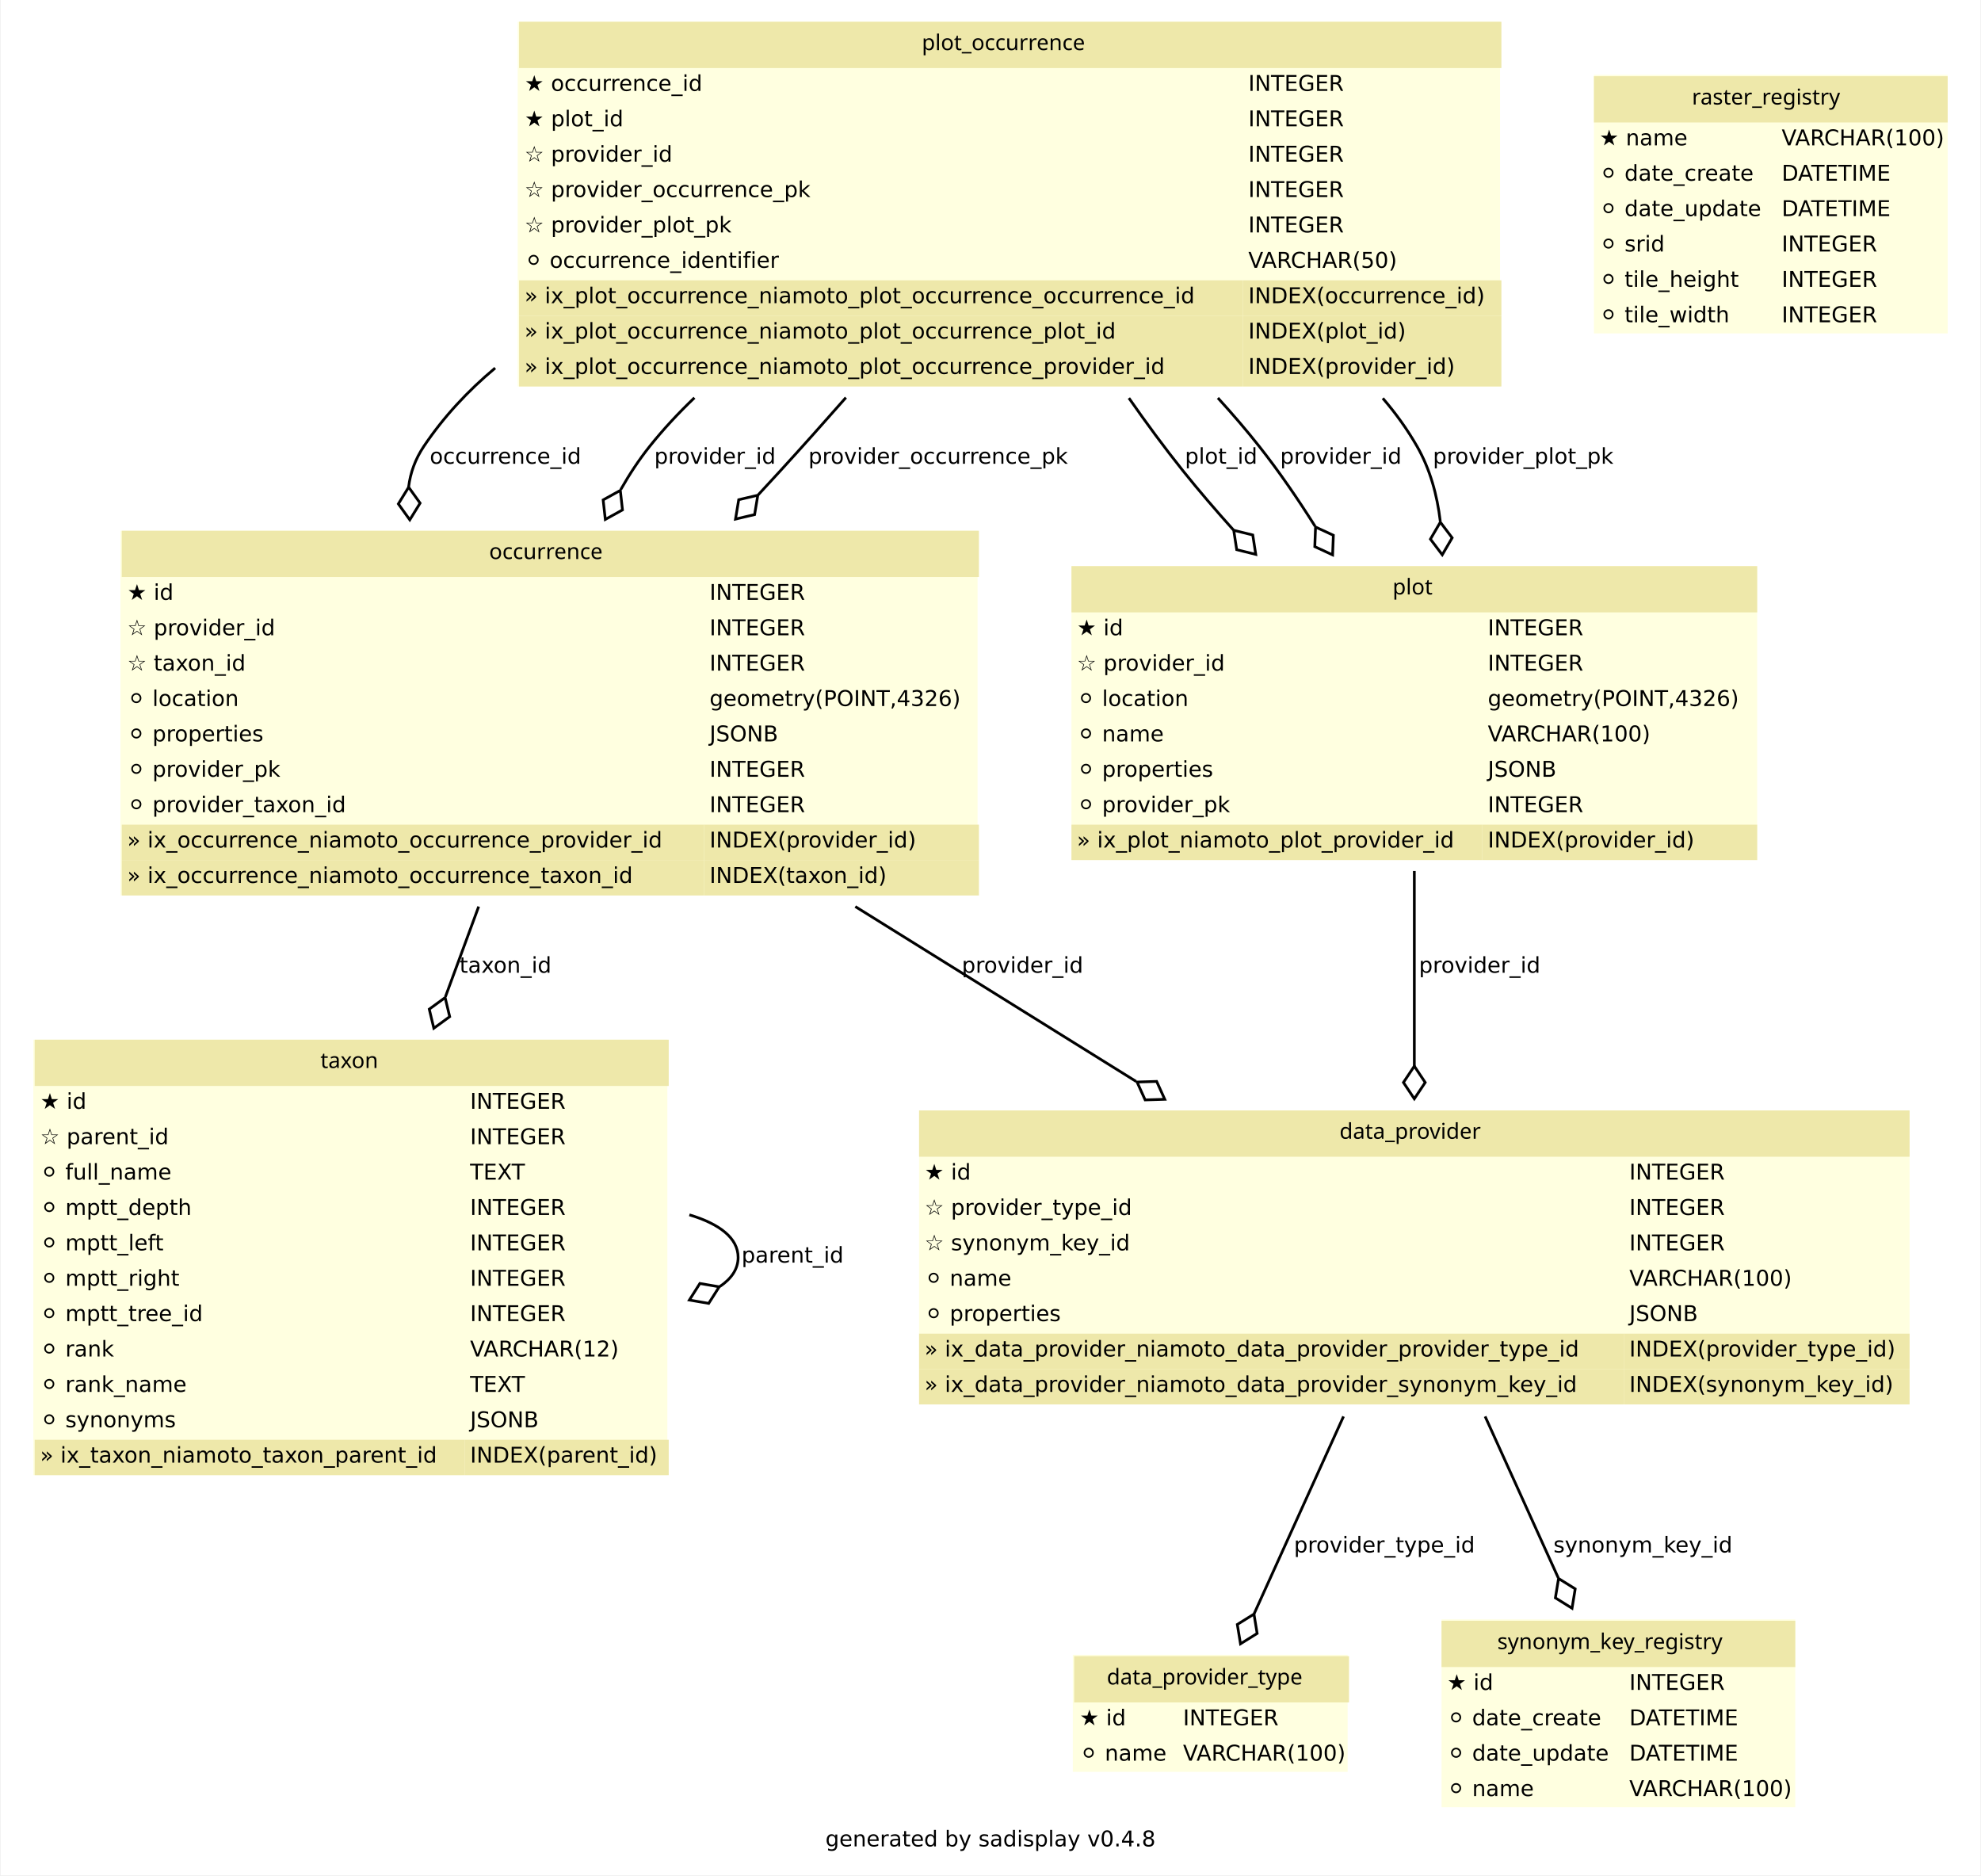
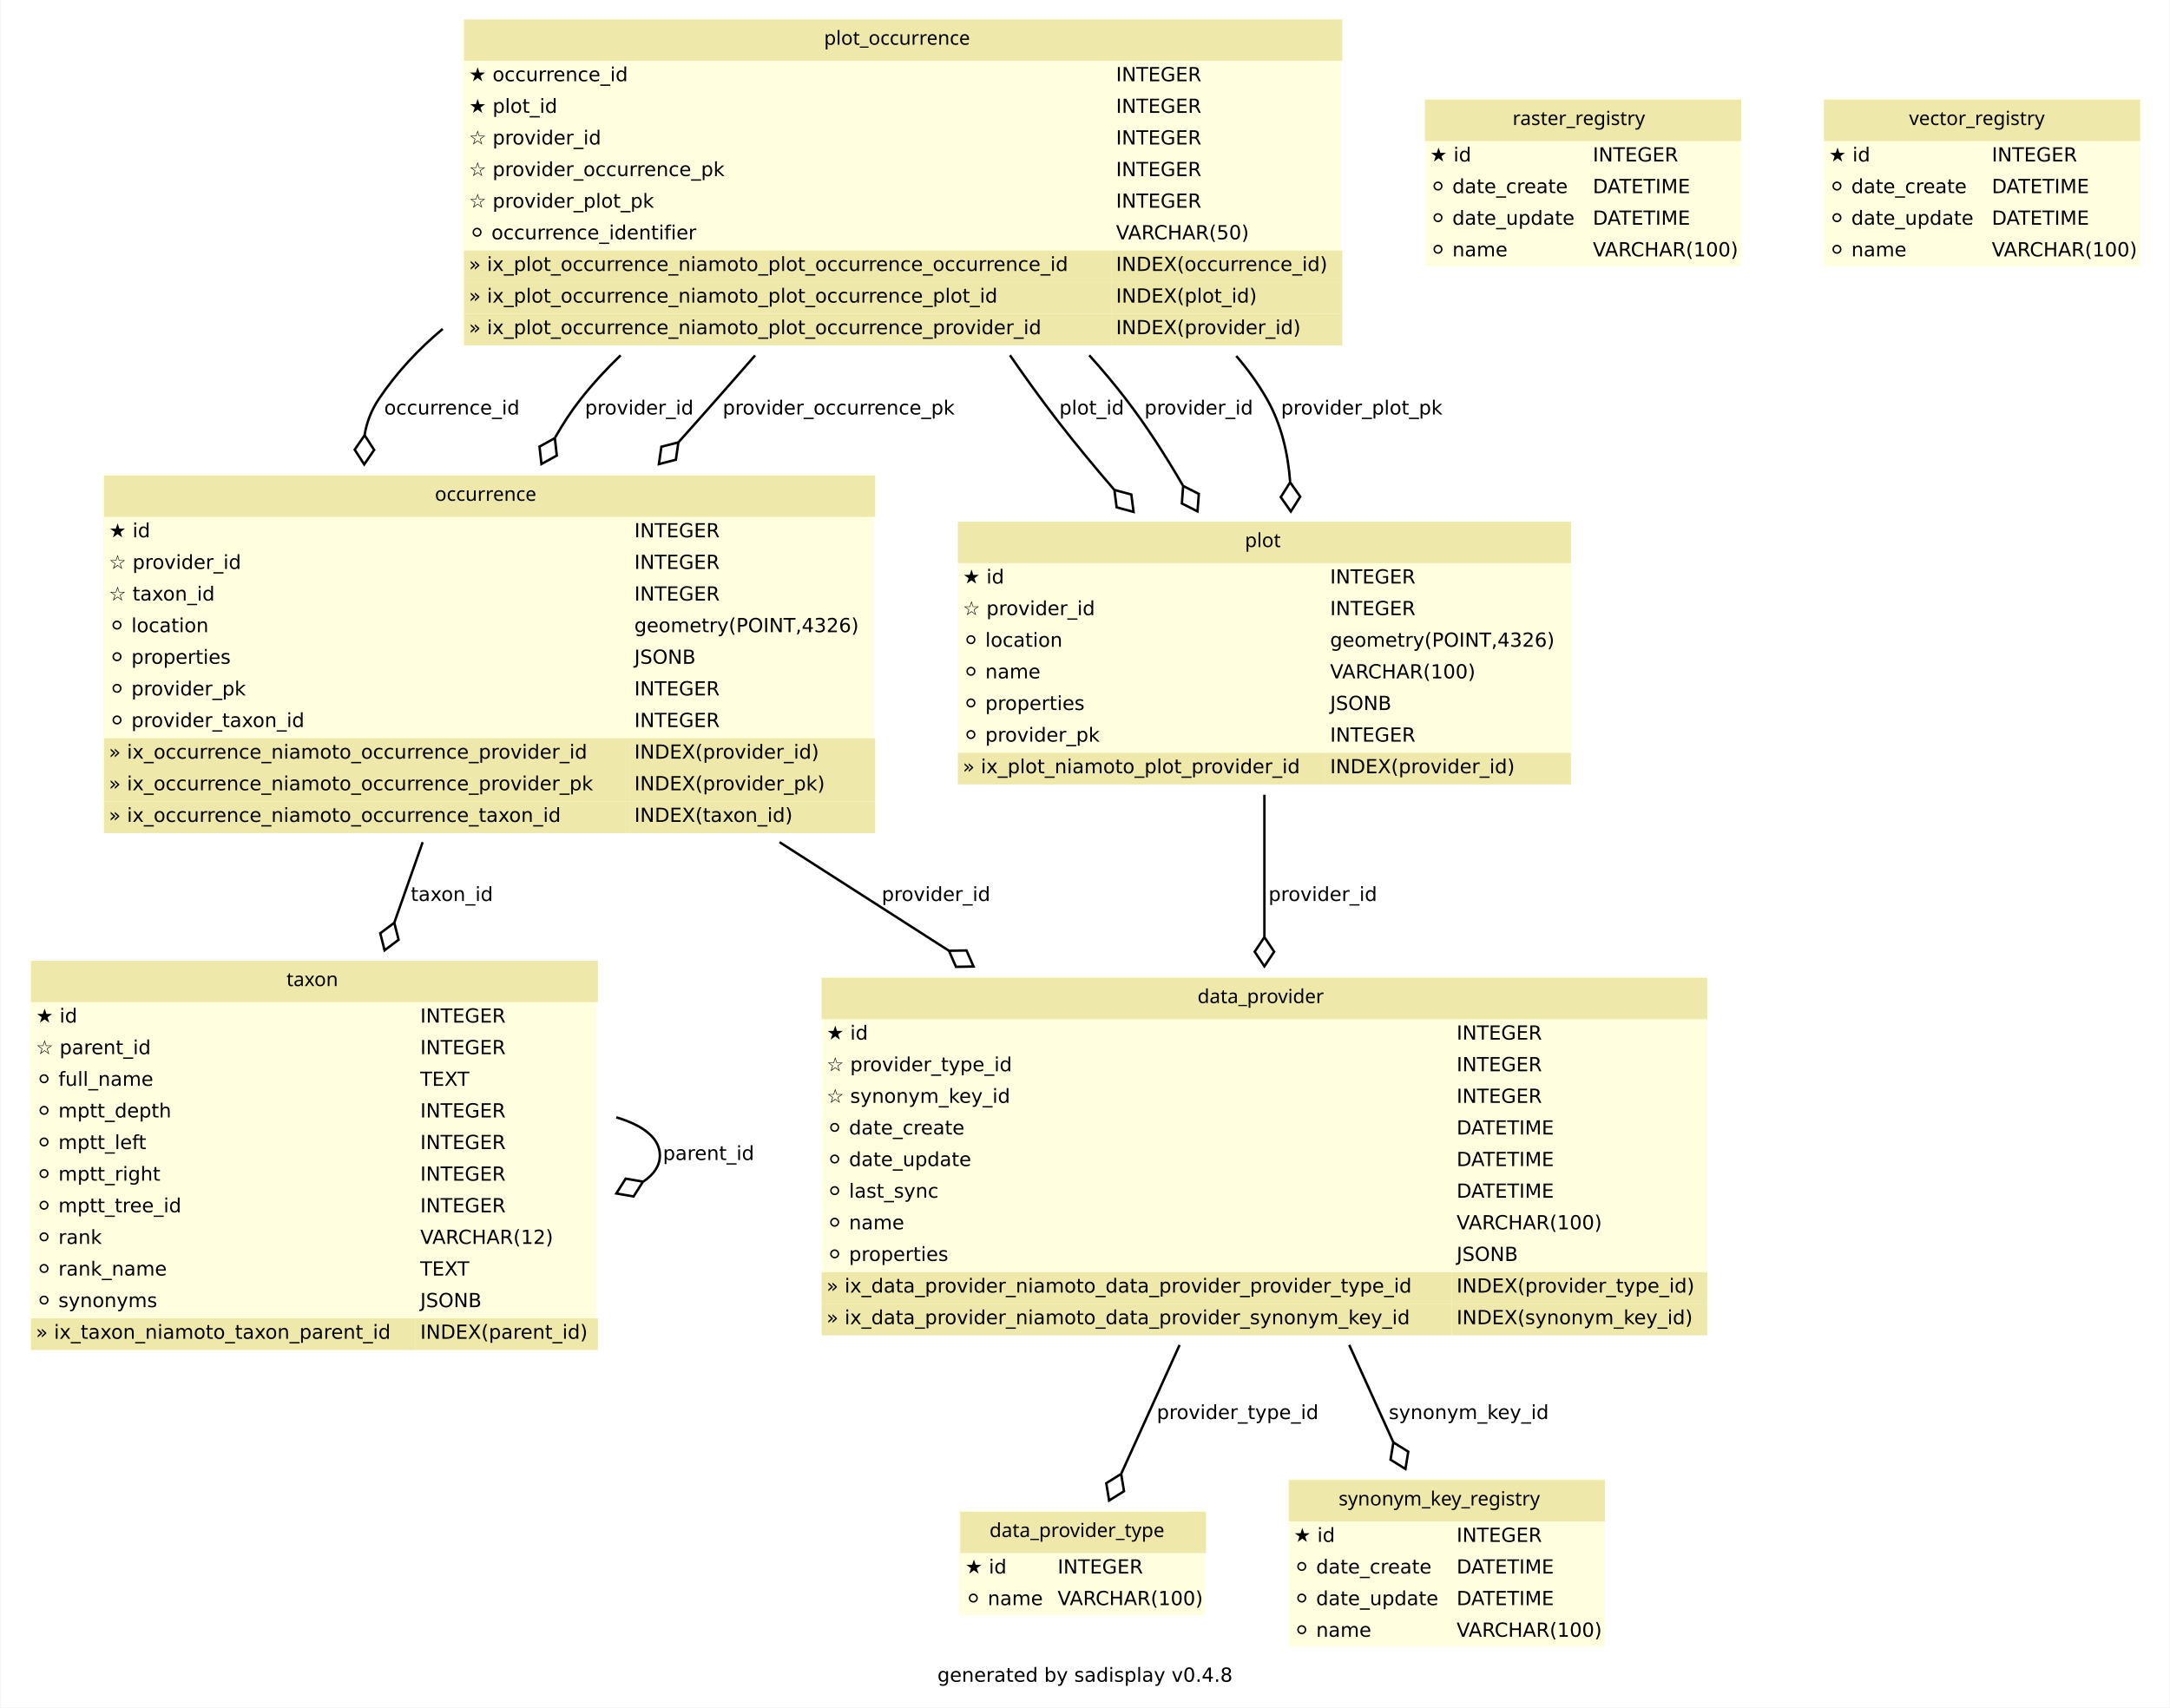
- <svg xmlns="http://www.w3.org/2000/svg" width="728pt" height="689pt" viewBox="0.00 0.00 727.50 689.00">
-   <g id="graph0" class="graph" transform="scale(1 1) rotate(0) translate(4 685)">
-     <polygon fill="white" stroke="none" points="-4,4 -4,-685 723.5,-685 723.5,4 -4,4" />
-     <text text-anchor="middle" x="359.75" y="-6.6" font-family="Bitstream Vera Sans" font-size="8.00">generated by sadisplay v0.4.8</text>
+ <svg xmlns="http://www.w3.org/2000/svg" width="892pt" height="702pt" viewBox="0.00 0.00 891.50 702.00">
+   <g id="graph0" class="graph" transform="scale(1 1) rotate(0) translate(4 698)">
+     <polygon fill="white" stroke="none" points="-4,4 -4,-698 887.5,-698 887.5,4 -4,4" />
+     <text text-anchor="middle" x="441.75" y="-6.6" font-family="Bitstream Vera Sans" font-size="8.00">generated by sadisplay v0.4.8</text>
    <g id="node1" class="node">
-       <polygon fill="lightyellow" stroke="none" points="333.5,-169 333.5,-277 697.5,-277 697.5,-169 333.5,-169" />
-       <polygon fill="palegoldenrod" stroke="none" points="333.5,-260 333.5,-277 697.5,-277 697.5,-260 333.5,-260" />
-       <text text-anchor="start" x="488" y="-266.6" font-family="Helvetica Bold" font-size="8.00">data_provider</text>
-       <text text-anchor="start" x="335.5" y="-251.6" font-family="Bitstream Vera Sans" font-size="8.00">★ id</text>
-       <text text-anchor="start" x="594.5" y="-251.6" font-family="Bitstream Vera Sans" font-size="8.00">INTEGER</text>
-       <text text-anchor="start" x="335.5" y="-238.6" font-family="Bitstream Vera Sans" font-size="8.00">☆ provider_type_id</text>
-       <text text-anchor="start" x="594.5" y="-238.6" font-family="Bitstream Vera Sans" font-size="8.00">INTEGER</text>
-       <text text-anchor="start" x="335.5" y="-225.6" font-family="Bitstream Vera Sans" font-size="8.00">☆ synonym_key_id</text>
-       <text text-anchor="start" x="594.5" y="-225.6" font-family="Bitstream Vera Sans" font-size="8.00">INTEGER</text>
-       <text text-anchor="start" x="335.5" y="-212.6" font-family="Bitstream Vera Sans" font-size="8.00">⚪ name</text>
-       <text text-anchor="start" x="594.5" y="-212.6" font-family="Bitstream Vera Sans" font-size="8.00">VARCHAR(100)</text>
-       <text text-anchor="start" x="335.5" y="-199.6" font-family="Bitstream Vera Sans" font-size="8.00">⚪ properties</text>
-       <text text-anchor="start" x="594.5" y="-199.6" font-family="Bitstream Vera Sans" font-size="8.00">JSONB</text>
-       <polygon fill="palegoldenrod" stroke="none" points="333.5,-182 333.5,-195 592.5,-195 592.5,-182 333.5,-182" />
-       <text text-anchor="start" x="335.5" y="-186.6" font-family="Bitstream Vera Sans" font-size="8.00">» ix_data_provider_niamoto_data_provider_provider_type_id</text>
-       <polygon fill="palegoldenrod" stroke="none" points="592.5,-182 592.5,-195 697.5,-195 697.5,-182 592.5,-182" />
-       <text text-anchor="start" x="594.5" y="-186.6" font-family="Bitstream Vera Sans" font-size="8.00">INDEX(provider_type_id)</text>
-       <polygon fill="palegoldenrod" stroke="none" points="333.5,-169 333.5,-182 592.5,-182 592.5,-169 333.5,-169" />
-       <text text-anchor="start" x="335.5" y="-173.6" font-family="Bitstream Vera Sans" font-size="8.00">» ix_data_provider_niamoto_data_provider_synonym_key_id</text>
-       <polygon fill="palegoldenrod" stroke="none" points="592.5,-169 592.5,-182 697.5,-182 697.5,-169 592.5,-169" />
-       <text text-anchor="start" x="594.5" y="-173.6" font-family="Bitstream Vera Sans" font-size="8.00">INDEX(synonym_key_id)</text>
+       <polygon fill="lightyellow" stroke="none" points="333.5,-149.5 333.5,-296.5 697.5,-296.5 697.5,-149.5 333.5,-149.5" />
+       <polygon fill="palegoldenrod" stroke="none" points="333.5,-279 333.5,-296 697.5,-296 697.5,-279 333.5,-279" />
+       <text text-anchor="start" x="488" y="-285.6" font-family="Helvetica Bold" font-size="8.00">data_provider</text>
+       <text text-anchor="start" x="335.5" y="-270.6" font-family="Bitstream Vera Sans" font-size="8.00">★ id</text>
+       <text text-anchor="start" x="594.5" y="-270.6" font-family="Bitstream Vera Sans" font-size="8.00">INTEGER</text>
+       <text text-anchor="start" x="335.5" y="-257.6" font-family="Bitstream Vera Sans" font-size="8.00">☆ provider_type_id</text>
+       <text text-anchor="start" x="594.5" y="-257.6" font-family="Bitstream Vera Sans" font-size="8.00">INTEGER</text>
+       <text text-anchor="start" x="335.5" y="-244.6" font-family="Bitstream Vera Sans" font-size="8.00">☆ synonym_key_id</text>
+       <text text-anchor="start" x="594.5" y="-244.6" font-family="Bitstream Vera Sans" font-size="8.00">INTEGER</text>
+       <text text-anchor="start" x="335.5" y="-231.6" font-family="Bitstream Vera Sans" font-size="8.00">⚪ date_create</text>
+       <text text-anchor="start" x="594.5" y="-231.6" font-family="Bitstream Vera Sans" font-size="8.00">DATETIME</text>
+       <text text-anchor="start" x="335.5" y="-218.6" font-family="Bitstream Vera Sans" font-size="8.00">⚪ date_update</text>
+       <text text-anchor="start" x="594.5" y="-218.6" font-family="Bitstream Vera Sans" font-size="8.00">DATETIME</text>
+       <text text-anchor="start" x="335.5" y="-205.6" font-family="Bitstream Vera Sans" font-size="8.00">⚪ last_sync</text>
+       <text text-anchor="start" x="594.5" y="-205.6" font-family="Bitstream Vera Sans" font-size="8.00">DATETIME</text>
+       <text text-anchor="start" x="335.5" y="-192.6" font-family="Bitstream Vera Sans" font-size="8.00">⚪ name</text>
+       <text text-anchor="start" x="594.5" y="-192.6" font-family="Bitstream Vera Sans" font-size="8.00">VARCHAR(100)</text>
+       <text text-anchor="start" x="335.5" y="-179.6" font-family="Bitstream Vera Sans" font-size="8.00">⚪ properties</text>
+       <text text-anchor="start" x="594.5" y="-179.6" font-family="Bitstream Vera Sans" font-size="8.00">JSONB</text>
+       <polygon fill="palegoldenrod" stroke="none" points="333.5,-162 333.5,-175 592.5,-175 592.5,-162 333.5,-162" />
+       <text text-anchor="start" x="335.5" y="-166.6" font-family="Bitstream Vera Sans" font-size="8.00">» ix_data_provider_niamoto_data_provider_provider_type_id</text>
+       <polygon fill="palegoldenrod" stroke="none" points="592.5,-162 592.5,-175 697.5,-175 697.5,-162 592.5,-162" />
+       <text text-anchor="start" x="594.5" y="-166.6" font-family="Bitstream Vera Sans" font-size="8.00">INDEX(provider_type_id)</text>
+       <polygon fill="palegoldenrod" stroke="none" points="333.5,-149 333.5,-162 592.5,-162 592.5,-149 333.5,-149" />
+       <text text-anchor="start" x="335.5" y="-153.6" font-family="Bitstream Vera Sans" font-size="8.00">» ix_data_provider_niamoto_data_provider_synonym_key_id</text>
+       <polygon fill="palegoldenrod" stroke="none" points="592.5,-149 592.5,-162 697.5,-162 697.5,-149 592.5,-149" />
+       <text text-anchor="start" x="594.5" y="-153.6" font-family="Bitstream Vera Sans" font-size="8.00">INDEX(synonym_key_id)</text>
    </g>
    <g id="node2" class="node">
      <polygon fill="lightyellow" stroke="none" points="390,-34 390,-77 491,-77 491,-34 390,-34" />
      <polygon fill="palegoldenrod" stroke="none" points="390.5,-59.5 390.5,-76.5 491.5,-76.5 491.5,-59.5 390.5,-59.5" />
      <text text-anchor="start" x="402.5" y="-66.1" font-family="Helvetica Bold" font-size="8.00">data_provider_type</text>
      <text text-anchor="start" x="392.5" y="-51.1" font-family="Bitstream Vera Sans" font-size="8.00">★ id</text>
      <text text-anchor="start" x="430.5" y="-51.1" font-family="Bitstream Vera Sans" font-size="8.00">INTEGER</text>
      <text text-anchor="start" x="392.5" y="-38.1" font-family="Bitstream Vera Sans" font-size="8.00">⚪ name</text>
      <text text-anchor="start" x="430.5" y="-38.1" font-family="Bitstream Vera Sans" font-size="8.00">VARCHAR(100)</text>
    </g>
    <g id="edge1" class="edge">
-       <path fill="none" stroke="black" d="M489.479,-164.581C478.556,-140.476 466.194,-113.198 456.623,-92.077" />
-       <polygon fill="none" stroke="black" points="456.572,-91.966 450.452,-88.152 451.619,-81.036 457.739,-84.85 456.572,-91.966" />
+       <path fill="none" stroke="black" d="M480.635,-145.064C472.282,-126.633 463.755,-107.816 456.72,-92.293" />
+       <polygon fill="none" stroke="black" points="456.613,-92.056 450.493,-88.242 451.66,-81.126 457.78,-84.94 456.613,-92.056" />
      <text text-anchor="middle" x="504.5" y="-114.6" font-family="Bitstream Vera Sans" font-size="8.00">provider_type_id</text>
    </g>
    <g id="node7" class="node">
      <polygon fill="lightyellow" stroke="none" points="525.5,-21 525.5,-90 655.5,-90 655.5,-21 525.5,-21" />
      <polygon fill="palegoldenrod" stroke="none" points="525.5,-72.5 525.5,-89.5 655.5,-89.5 655.5,-72.5 525.5,-72.5" />
      <text text-anchor="start" x="546" y="-79.1" font-family="Helvetica Bold" font-size="8.00">synonym_key_registry</text>
      <text text-anchor="start" x="527.5" y="-64.1" font-family="Bitstream Vera Sans" font-size="8.00">★ id</text>
      <text text-anchor="start" x="594.5" y="-64.1" font-family="Bitstream Vera Sans" font-size="8.00">INTEGER</text>
      <text text-anchor="start" x="527.5" y="-51.1" font-family="Bitstream Vera Sans" font-size="8.00">⚪ date_create</text>
      <text text-anchor="start" x="594.5" y="-51.1" font-family="Bitstream Vera Sans" font-size="8.00">DATETIME</text>
      <text text-anchor="start" x="527.5" y="-38.1" font-family="Bitstream Vera Sans" font-size="8.00">⚪ date_update</text>
      <text text-anchor="start" x="594.5" y="-38.1" font-family="Bitstream Vera Sans" font-size="8.00">DATETIME</text>
      <text text-anchor="start" x="527.5" y="-25.1" font-family="Bitstream Vera Sans" font-size="8.00">⚪ name</text>
      <text text-anchor="start" x="594.5" y="-25.1" font-family="Bitstream Vera Sans" font-size="8.00">VARCHAR(100)</text>
    </g>
    <g id="edge2" class="edge">
-       <path fill="none" stroke="black" d="M541.521,-164.581C550.28,-145.252 559.964,-123.883 568.392,-105.284" />
-       <polygon fill="none" stroke="black" points="568.505,-105.035 567.339,-97.919 573.459,-94.105 574.625,-101.221 568.505,-105.035" />
+       <path fill="none" stroke="black" d="M550.365,-145.064C556.516,-131.492 562.761,-117.711 568.435,-105.189" />
+       <polygon fill="none" stroke="black" points="568.513,-105.017 567.347,-97.901 573.467,-94.087 574.633,-101.203 568.513,-105.017" />
      <text text-anchor="middle" x="599.5" y="-114.6" font-family="Bitstream Vera Sans" font-size="8.00">synonym_key_id</text>
    </g>
    <g id="node3" class="node">
-       <polygon fill="lightyellow" stroke="none" points="40,-356 40,-490 355,-490 355,-356 40,-356" />
-       <polygon fill="palegoldenrod" stroke="none" points="40.5,-473 40.5,-490 355.5,-490 355.5,-473 40.5,-473" />
-       <text text-anchor="start" x="175.5" y="-479.6" font-family="Helvetica Bold" font-size="8.00">occurrence</text>
-       <text text-anchor="start" x="42.5" y="-464.6" font-family="Bitstream Vera Sans" font-size="8.00">★ id</text>
-       <text text-anchor="start" x="256.5" y="-464.6" font-family="Bitstream Vera Sans" font-size="8.00">INTEGER</text>
-       <text text-anchor="start" x="42.5" y="-451.6" font-family="Bitstream Vera Sans" font-size="8.00">☆ provider_id</text>
-       <text text-anchor="start" x="256.5" y="-451.6" font-family="Bitstream Vera Sans" font-size="8.00">INTEGER</text>
-       <text text-anchor="start" x="42.5" y="-438.6" font-family="Bitstream Vera Sans" font-size="8.00">☆ taxon_id</text>
-       <text text-anchor="start" x="256.5" y="-438.6" font-family="Bitstream Vera Sans" font-size="8.00">INTEGER</text>
-       <text text-anchor="start" x="42.5" y="-425.6" font-family="Bitstream Vera Sans" font-size="8.00">⚪ location</text>
-       <text text-anchor="start" x="256.5" y="-425.6" font-family="Bitstream Vera Sans" font-size="8.00">geometry(POINT,4326)</text>
-       <text text-anchor="start" x="42.5" y="-412.6" font-family="Bitstream Vera Sans" font-size="8.00">⚪ properties</text>
-       <text text-anchor="start" x="256.5" y="-412.6" font-family="Bitstream Vera Sans" font-size="8.00">JSONB</text>
-       <text text-anchor="start" x="42.5" y="-399.6" font-family="Bitstream Vera Sans" font-size="8.00">⚪ provider_pk</text>
-       <text text-anchor="start" x="256.5" y="-399.6" font-family="Bitstream Vera Sans" font-size="8.00">INTEGER</text>
-       <text text-anchor="start" x="42.5" y="-386.6" font-family="Bitstream Vera Sans" font-size="8.00">⚪ provider_taxon_id</text>
-       <text text-anchor="start" x="256.5" y="-386.6" font-family="Bitstream Vera Sans" font-size="8.00">INTEGER</text>
-       <polygon fill="palegoldenrod" stroke="none" points="40.5,-369 40.5,-382 254.5,-382 254.5,-369 40.5,-369" />
-       <text text-anchor="start" x="42.5" y="-373.6" font-family="Bitstream Vera Sans" font-size="8.00">» ix_occurrence_niamoto_occurrence_provider_id</text>
-       <polygon fill="palegoldenrod" stroke="none" points="254.5,-369 254.5,-382 355.5,-382 355.5,-369 254.5,-369" />
-       <text text-anchor="start" x="256.5" y="-373.6" font-family="Bitstream Vera Sans" font-size="8.00">INDEX(provider_id)</text>
-       <polygon fill="palegoldenrod" stroke="none" points="40.5,-356 40.5,-369 254.5,-369 254.5,-356 40.5,-356" />
-       <text text-anchor="start" x="42.5" y="-360.6" font-family="Bitstream Vera Sans" font-size="8.00">» ix_occurrence_niamoto_occurrence_taxon_id</text>
-       <polygon fill="palegoldenrod" stroke="none" points="254.5,-356 254.5,-369 355.5,-369 355.5,-356 254.5,-356" />
-       <text text-anchor="start" x="256.5" y="-360.6" font-family="Bitstream Vera Sans" font-size="8.00">INDEX(taxon_id)</text>
+       <polygon fill="lightyellow" stroke="none" points="38,-356 38,-503 355,-503 355,-356 38,-356" />
+       <polygon fill="palegoldenrod" stroke="none" points="38.5,-485.5 38.5,-502.5 355.5,-502.5 355.5,-485.5 38.5,-485.5" />
+       <text text-anchor="start" x="174.5" y="-492.1" font-family="Helvetica Bold" font-size="8.00">occurrence</text>
+       <text text-anchor="start" x="40.5" y="-477.1" font-family="Bitstream Vera Sans" font-size="8.00">★ id</text>
+       <text text-anchor="start" x="256.5" y="-477.1" font-family="Bitstream Vera Sans" font-size="8.00">INTEGER</text>
+       <text text-anchor="start" x="40.5" y="-464.1" font-family="Bitstream Vera Sans" font-size="8.00">☆ provider_id</text>
+       <text text-anchor="start" x="256.5" y="-464.1" font-family="Bitstream Vera Sans" font-size="8.00">INTEGER</text>
+       <text text-anchor="start" x="40.5" y="-451.1" font-family="Bitstream Vera Sans" font-size="8.00">☆ taxon_id</text>
+       <text text-anchor="start" x="256.5" y="-451.1" font-family="Bitstream Vera Sans" font-size="8.00">INTEGER</text>
+       <text text-anchor="start" x="40.5" y="-438.1" font-family="Bitstream Vera Sans" font-size="8.00">⚪ location</text>
+       <text text-anchor="start" x="256.5" y="-438.1" font-family="Bitstream Vera Sans" font-size="8.00">geometry(POINT,4326)</text>
+       <text text-anchor="start" x="40.5" y="-425.1" font-family="Bitstream Vera Sans" font-size="8.00">⚪ properties</text>
+       <text text-anchor="start" x="256.5" y="-425.1" font-family="Bitstream Vera Sans" font-size="8.00">JSONB</text>
+       <text text-anchor="start" x="40.5" y="-412.1" font-family="Bitstream Vera Sans" font-size="8.00">⚪ provider_pk</text>
+       <text text-anchor="start" x="256.5" y="-412.1" font-family="Bitstream Vera Sans" font-size="8.00">INTEGER</text>
+       <text text-anchor="start" x="40.5" y="-399.1" font-family="Bitstream Vera Sans" font-size="8.00">⚪ provider_taxon_id</text>
+       <text text-anchor="start" x="256.5" y="-399.1" font-family="Bitstream Vera Sans" font-size="8.00">INTEGER</text>
+       <polygon fill="palegoldenrod" stroke="none" points="38.5,-381.5 38.5,-394.5 254.5,-394.5 254.5,-381.5 38.5,-381.5" />
+       <text text-anchor="start" x="40.5" y="-386.1" font-family="Bitstream Vera Sans" font-size="8.00">» ix_occurrence_niamoto_occurrence_provider_id</text>
+       <polygon fill="palegoldenrod" stroke="none" points="254.5,-381.5 254.5,-394.5 355.5,-394.5 355.5,-381.5 254.5,-381.5" />
+       <text text-anchor="start" x="256.5" y="-386.1" font-family="Bitstream Vera Sans" font-size="8.00">INDEX(provider_id)</text>
+       <polygon fill="palegoldenrod" stroke="none" points="38.5,-368.5 38.5,-381.5 254.5,-381.5 254.5,-368.5 38.5,-368.5" />
+       <text text-anchor="start" x="40.5" y="-373.1" font-family="Bitstream Vera Sans" font-size="8.00">» ix_occurrence_niamoto_occurrence_provider_pk</text>
+       <polygon fill="palegoldenrod" stroke="none" points="254.5,-368.5 254.5,-381.5 355.5,-381.5 355.5,-368.5 254.5,-368.5" />
+       <text text-anchor="start" x="256.5" y="-373.1" font-family="Bitstream Vera Sans" font-size="8.00">INDEX(provider_pk)</text>
+       <polygon fill="palegoldenrod" stroke="none" points="38.5,-355.5 38.5,-368.5 254.5,-368.5 254.5,-355.5 38.5,-355.5" />
+       <text text-anchor="start" x="40.5" y="-360.1" font-family="Bitstream Vera Sans" font-size="8.00">» ix_occurrence_niamoto_occurrence_taxon_id</text>
+       <polygon fill="palegoldenrod" stroke="none" points="254.5,-355.5 254.5,-368.5 355.5,-368.5 355.5,-355.5 254.5,-355.5" />
+       <text text-anchor="start" x="256.5" y="-360.1" font-family="Bitstream Vera Sans" font-size="8.00">INDEX(taxon_id)</text>
    </g>
    <g id="edge3" class="edge">
-       <path fill="none" stroke="black" d="M310.062,-351.914C343.677,-330.984 380.327,-308.164 413.243,-287.67" />
-       <polygon fill="none" stroke="black" points="413.603,-287.445 416.582,-280.878 423.79,-281.102 420.811,-287.669 413.603,-287.445" />
-       <text text-anchor="middle" x="371.5" y="-327.6" font-family="Bitstream Vera Sans" font-size="8.00">provider_id</text>
+       <path fill="none" stroke="black" d="M316.191,-351.77C338.907,-337.208 362.773,-321.908 385.782,-307.158" />
+       <polygon fill="none" stroke="black" points="385.831,-307.126 388.724,-300.521 395.934,-300.65 393.041,-307.256 385.831,-307.126" />
+       <text text-anchor="middle" x="380.5" y="-327.6" font-family="Bitstream Vera Sans" font-size="8.00">provider_id</text>
    </g>
    <g id="node8" class="node">
      <polygon fill="lightyellow" stroke="none" points="8,-143 8,-303 241,-303 241,-143 8,-143" />
      <polygon fill="palegoldenrod" stroke="none" points="8.5,-286 8.5,-303 241.5,-303 241.5,-286 8.5,-286" />
      <text text-anchor="start" x="113.5" y="-292.6" font-family="Helvetica Bold" font-size="8.00">taxon</text>
      <text text-anchor="start" x="10.5" y="-277.6" font-family="Bitstream Vera Sans" font-size="8.00">★ id</text>
      <text text-anchor="start" x="168.5" y="-277.6" font-family="Bitstream Vera Sans" font-size="8.00">INTEGER</text>
      <text text-anchor="start" x="10.5" y="-264.6" font-family="Bitstream Vera Sans" font-size="8.00">☆ parent_id</text>
      <text text-anchor="start" x="168.5" y="-264.6" font-family="Bitstream Vera Sans" font-size="8.00">INTEGER</text>
      <text text-anchor="start" x="10.5" y="-251.6" font-family="Bitstream Vera Sans" font-size="8.00">⚪ full_name</text>
      <text text-anchor="start" x="168.5" y="-251.6" font-family="Bitstream Vera Sans" font-size="8.00">TEXT</text>
      <text text-anchor="start" x="10.5" y="-238.6" font-family="Bitstream Vera Sans" font-size="8.00">⚪ mptt_depth</text>
      <text text-anchor="start" x="168.5" y="-238.6" font-family="Bitstream Vera Sans" font-size="8.00">INTEGER</text>
      <text text-anchor="start" x="10.5" y="-225.6" font-family="Bitstream Vera Sans" font-size="8.00">⚪ mptt_left</text>
      <text text-anchor="start" x="168.5" y="-225.6" font-family="Bitstream Vera Sans" font-size="8.00">INTEGER</text>
      <text text-anchor="start" x="10.5" y="-212.6" font-family="Bitstream Vera Sans" font-size="8.00">⚪ mptt_right</text>
      <text text-anchor="start" x="168.5" y="-212.6" font-family="Bitstream Vera Sans" font-size="8.00">INTEGER</text>
      <text text-anchor="start" x="10.5" y="-199.6" font-family="Bitstream Vera Sans" font-size="8.00">⚪ mptt_tree_id</text>
      <text text-anchor="start" x="168.5" y="-199.6" font-family="Bitstream Vera Sans" font-size="8.00">INTEGER</text>
      <text text-anchor="start" x="10.5" y="-186.6" font-family="Bitstream Vera Sans" font-size="8.00">⚪ rank</text>
      <text text-anchor="start" x="168.5" y="-186.6" font-family="Bitstream Vera Sans" font-size="8.00">VARCHAR(12)</text>
      <text text-anchor="start" x="10.5" y="-173.6" font-family="Bitstream Vera Sans" font-size="8.00">⚪ rank_name</text>
      <text text-anchor="start" x="168.5" y="-173.6" font-family="Bitstream Vera Sans" font-size="8.00">TEXT</text>
      <text text-anchor="start" x="10.5" y="-160.6" font-family="Bitstream Vera Sans" font-size="8.00">⚪ synonyms</text>
      <text text-anchor="start" x="168.5" y="-160.6" font-family="Bitstream Vera Sans" font-size="8.00">JSONB</text>
      <polygon fill="palegoldenrod" stroke="none" points="8.5,-143 8.5,-156 166.5,-156 166.5,-143 8.5,-143" />
      <text text-anchor="start" x="10.5" y="-147.6" font-family="Bitstream Vera Sans" font-size="8.00">» ix_taxon_niamoto_taxon_parent_id</text>
      <polygon fill="palegoldenrod" stroke="none" points="166.5,-143 166.5,-156 241.5,-156 241.5,-143 166.5,-143" />
      <text text-anchor="start" x="168.5" y="-147.6" font-family="Bitstream Vera Sans" font-size="8.00">INDEX(parent_id)</text>
    </g>
    <g id="edge4" class="edge">
-       <path fill="none" stroke="black" d="M171.66,-351.914C167.703,-341.18 163.562,-329.95 159.448,-318.791" />
-       <polygon fill="none" stroke="black" points="159.33,-318.47 153.501,-314.224 155.179,-307.211 161.007,-311.457 159.33,-318.47" />
+       <path fill="none" stroke="black" d="M169.485,-351.77C165.694,-341.003 161.761,-329.833 157.87,-318.78" />
+       <polygon fill="none" stroke="black" points="157.822,-318.644 152.057,-314.313 153.837,-307.325 159.603,-311.657 157.822,-318.644" />
      <text text-anchor="middle" x="181.5" y="-327.6" font-family="Bitstream Vera Sans" font-size="8.00">taxon_id</text>
    </g>
    <g id="node4" class="node">
-       <polygon fill="lightyellow" stroke="none" points="389.5,-369 389.5,-477 641.5,-477 641.5,-369 389.5,-369" />
-       <polygon fill="palegoldenrod" stroke="none" points="389.5,-460 389.5,-477 641.5,-477 641.5,-460 389.5,-460" />
-       <text text-anchor="start" x="507.5" y="-466.6" font-family="Helvetica Bold" font-size="8.00">plot</text>
-       <text text-anchor="start" x="391.5" y="-451.6" font-family="Bitstream Vera Sans" font-size="8.00">★ id</text>
-       <text text-anchor="start" x="542.5" y="-451.6" font-family="Bitstream Vera Sans" font-size="8.00">INTEGER</text>
-       <text text-anchor="start" x="391.5" y="-438.6" font-family="Bitstream Vera Sans" font-size="8.00">☆ provider_id</text>
-       <text text-anchor="start" x="542.5" y="-438.6" font-family="Bitstream Vera Sans" font-size="8.00">INTEGER</text>
-       <text text-anchor="start" x="391.5" y="-425.6" font-family="Bitstream Vera Sans" font-size="8.00">⚪ location</text>
-       <text text-anchor="start" x="542.5" y="-425.6" font-family="Bitstream Vera Sans" font-size="8.00">geometry(POINT,4326)</text>
-       <text text-anchor="start" x="391.5" y="-412.6" font-family="Bitstream Vera Sans" font-size="8.00">⚪ name</text>
-       <text text-anchor="start" x="542.5" y="-412.6" font-family="Bitstream Vera Sans" font-size="8.00">VARCHAR(100)</text>
-       <text text-anchor="start" x="391.5" y="-399.6" font-family="Bitstream Vera Sans" font-size="8.00">⚪ properties</text>
-       <text text-anchor="start" x="542.5" y="-399.6" font-family="Bitstream Vera Sans" font-size="8.00">JSONB</text>
-       <text text-anchor="start" x="391.5" y="-386.6" font-family="Bitstream Vera Sans" font-size="8.00">⚪ provider_pk</text>
-       <text text-anchor="start" x="542.5" y="-386.6" font-family="Bitstream Vera Sans" font-size="8.00">INTEGER</text>
-       <polygon fill="palegoldenrod" stroke="none" points="389.5,-369 389.5,-382 540.5,-382 540.5,-369 389.5,-369" />
-       <text text-anchor="start" x="391.5" y="-373.6" font-family="Bitstream Vera Sans" font-size="8.00">» ix_plot_niamoto_plot_provider_id</text>
-       <polygon fill="palegoldenrod" stroke="none" points="540.5,-369 540.5,-382 641.5,-382 641.5,-369 540.5,-369" />
-       <text text-anchor="start" x="542.5" y="-373.6" font-family="Bitstream Vera Sans" font-size="8.00">INDEX(provider_id)</text>
+       <polygon fill="lightyellow" stroke="none" points="389.5,-375.5 389.5,-483.5 641.5,-483.5 641.5,-375.5 389.5,-375.5" />
+       <polygon fill="palegoldenrod" stroke="none" points="389.5,-466.5 389.5,-483.5 641.5,-483.5 641.5,-466.5 389.5,-466.5" />
+       <text text-anchor="start" x="507.5" y="-473.1" font-family="Helvetica Bold" font-size="8.00">plot</text>
+       <text text-anchor="start" x="391.5" y="-458.1" font-family="Bitstream Vera Sans" font-size="8.00">★ id</text>
+       <text text-anchor="start" x="542.5" y="-458.1" font-family="Bitstream Vera Sans" font-size="8.00">INTEGER</text>
+       <text text-anchor="start" x="391.5" y="-445.1" font-family="Bitstream Vera Sans" font-size="8.00">☆ provider_id</text>
+       <text text-anchor="start" x="542.5" y="-445.1" font-family="Bitstream Vera Sans" font-size="8.00">INTEGER</text>
+       <text text-anchor="start" x="391.5" y="-432.1" font-family="Bitstream Vera Sans" font-size="8.00">⚪ location</text>
+       <text text-anchor="start" x="542.5" y="-432.1" font-family="Bitstream Vera Sans" font-size="8.00">geometry(POINT,4326)</text>
+       <text text-anchor="start" x="391.5" y="-419.1" font-family="Bitstream Vera Sans" font-size="8.00">⚪ name</text>
+       <text text-anchor="start" x="542.5" y="-419.1" font-family="Bitstream Vera Sans" font-size="8.00">VARCHAR(100)</text>
+       <text text-anchor="start" x="391.5" y="-406.1" font-family="Bitstream Vera Sans" font-size="8.00">⚪ properties</text>
+       <text text-anchor="start" x="542.5" y="-406.1" font-family="Bitstream Vera Sans" font-size="8.00">JSONB</text>
+       <text text-anchor="start" x="391.5" y="-393.1" font-family="Bitstream Vera Sans" font-size="8.00">⚪ provider_pk</text>
+       <text text-anchor="start" x="542.5" y="-393.1" font-family="Bitstream Vera Sans" font-size="8.00">INTEGER</text>
+       <polygon fill="palegoldenrod" stroke="none" points="389.5,-375.5 389.5,-388.5 540.5,-388.5 540.5,-375.5 389.5,-375.5" />
+       <text text-anchor="start" x="391.5" y="-380.1" font-family="Bitstream Vera Sans" font-size="8.00">» ix_plot_niamoto_plot_provider_id</text>
+       <polygon fill="palegoldenrod" stroke="none" points="540.5,-375.5 540.5,-388.5 641.5,-388.5 641.5,-375.5 540.5,-375.5" />
+       <text text-anchor="start" x="542.5" y="-380.1" font-family="Bitstream Vera Sans" font-size="8.00">INDEX(provider_id)</text>
    </g>
    <g id="edge5" class="edge">
-       <path fill="none" stroke="black" d="M515.5,-364.996C515.5,-342.62 515.5,-316.731 515.5,-293.29" />
-       <polygon fill="none" stroke="black" points="515.5,-293.287 511.5,-287.287 515.5,-281.287 519.5,-287.287 515.5,-293.287" />
+       <path fill="none" stroke="black" d="M515.5,-371.263C515.5,-353.161 515.5,-332.706 515.5,-312.928" />
+       <polygon fill="none" stroke="black" points="515.5,-312.728 511.5,-306.728 515.5,-300.728 519.5,-306.728 515.5,-312.728" />
      <text text-anchor="middle" x="539.5" y="-327.6" font-family="Bitstream Vera Sans" font-size="8.00">provider_id</text>
    </g>
    <g id="node5" class="node">
-       <polygon fill="lightyellow" stroke="none" points="186,-543 186,-677 547,-677 547,-543 186,-543" />
-       <polygon fill="palegoldenrod" stroke="none" points="186.5,-660 186.5,-677 547.5,-677 547.5,-660 186.5,-660" />
-       <text text-anchor="start" x="334.5" y="-666.6" font-family="Helvetica Bold" font-size="8.00">plot_occurrence</text>
-       <text text-anchor="start" x="188.5" y="-651.6" font-family="Bitstream Vera Sans" font-size="8.00">★ occurrence_id</text>
+       <polygon fill="lightyellow" stroke="none" points="186,-556 186,-690 547,-690 547,-556 186,-556" />
+       <polygon fill="palegoldenrod" stroke="none" points="186.5,-673 186.5,-690 547.5,-690 547.5,-673 186.5,-673" />
+       <text text-anchor="start" x="334.5" y="-679.6" font-family="Helvetica Bold" font-size="8.00">plot_occurrence</text>
+       <text text-anchor="start" x="188.5" y="-664.6" font-family="Bitstream Vera Sans" font-size="8.00">★ occurrence_id</text>
+       <text text-anchor="start" x="454.5" y="-664.6" font-family="Bitstream Vera Sans" font-size="8.00">INTEGER</text>
+       <text text-anchor="start" x="188.5" y="-651.6" font-family="Bitstream Vera Sans" font-size="8.00">★ plot_id</text>
      <text text-anchor="start" x="454.5" y="-651.6" font-family="Bitstream Vera Sans" font-size="8.00">INTEGER</text>
-       <text text-anchor="start" x="188.5" y="-638.6" font-family="Bitstream Vera Sans" font-size="8.00">★ plot_id</text>
+       <text text-anchor="start" x="188.5" y="-638.6" font-family="Bitstream Vera Sans" font-size="8.00">☆ provider_id</text>
      <text text-anchor="start" x="454.5" y="-638.6" font-family="Bitstream Vera Sans" font-size="8.00">INTEGER</text>
-       <text text-anchor="start" x="188.5" y="-625.6" font-family="Bitstream Vera Sans" font-size="8.00">☆ provider_id</text>
+       <text text-anchor="start" x="188.5" y="-625.6" font-family="Bitstream Vera Sans" font-size="8.00">☆ provider_occurrence_pk</text>
      <text text-anchor="start" x="454.5" y="-625.6" font-family="Bitstream Vera Sans" font-size="8.00">INTEGER</text>
-       <text text-anchor="start" x="188.5" y="-612.6" font-family="Bitstream Vera Sans" font-size="8.00">☆ provider_occurrence_pk</text>
+       <text text-anchor="start" x="188.5" y="-612.6" font-family="Bitstream Vera Sans" font-size="8.00">☆ provider_plot_pk</text>
      <text text-anchor="start" x="454.5" y="-612.6" font-family="Bitstream Vera Sans" font-size="8.00">INTEGER</text>
-       <text text-anchor="start" x="188.5" y="-599.6" font-family="Bitstream Vera Sans" font-size="8.00">☆ provider_plot_pk</text>
-       <text text-anchor="start" x="454.5" y="-599.6" font-family="Bitstream Vera Sans" font-size="8.00">INTEGER</text>
-       <text text-anchor="start" x="188.5" y="-586.6" font-family="Bitstream Vera Sans" font-size="8.00">⚪ occurrence_identifier</text>
-       <text text-anchor="start" x="454.5" y="-586.6" font-family="Bitstream Vera Sans" font-size="8.00">VARCHAR(50)</text>
+       <text text-anchor="start" x="188.5" y="-599.6" font-family="Bitstream Vera Sans" font-size="8.00">⚪ occurrence_identifier</text>
+       <text text-anchor="start" x="454.5" y="-599.6" font-family="Bitstream Vera Sans" font-size="8.00">VARCHAR(50)</text>
+       <polygon fill="palegoldenrod" stroke="none" points="186.5,-582 186.5,-595 452.5,-595 452.5,-582 186.5,-582" />
+       <text text-anchor="start" x="188.5" y="-586.6" font-family="Bitstream Vera Sans" font-size="8.00">» ix_plot_occurrence_niamoto_plot_occurrence_occurrence_id</text>
+       <polygon fill="palegoldenrod" stroke="none" points="452.5,-582 452.5,-595 547.5,-595 547.5,-582 452.5,-582" />
+       <text text-anchor="start" x="454.5" y="-586.6" font-family="Bitstream Vera Sans" font-size="8.00">INDEX(occurrence_id)</text>
      <polygon fill="palegoldenrod" stroke="none" points="186.5,-569 186.5,-582 452.5,-582 452.5,-569 186.5,-569" />
-       <text text-anchor="start" x="188.5" y="-573.6" font-family="Bitstream Vera Sans" font-size="8.00">» ix_plot_occurrence_niamoto_plot_occurrence_occurrence_id</text>
+       <text text-anchor="start" x="188.5" y="-573.6" font-family="Bitstream Vera Sans" font-size="8.00">» ix_plot_occurrence_niamoto_plot_occurrence_plot_id</text>
      <polygon fill="palegoldenrod" stroke="none" points="452.5,-569 452.5,-582 547.5,-582 547.5,-569 452.5,-569" />
-       <text text-anchor="start" x="454.5" y="-573.6" font-family="Bitstream Vera Sans" font-size="8.00">INDEX(occurrence_id)</text>
+       <text text-anchor="start" x="454.5" y="-573.6" font-family="Bitstream Vera Sans" font-size="8.00">INDEX(plot_id)</text>
      <polygon fill="palegoldenrod" stroke="none" points="186.5,-556 186.5,-569 452.5,-569 452.5,-556 186.5,-556" />
-       <text text-anchor="start" x="188.5" y="-560.6" font-family="Bitstream Vera Sans" font-size="8.00">» ix_plot_occurrence_niamoto_plot_occurrence_plot_id</text>
+       <text text-anchor="start" x="188.5" y="-560.6" font-family="Bitstream Vera Sans" font-size="8.00">» ix_plot_occurrence_niamoto_plot_occurrence_provider_id</text>
      <polygon fill="palegoldenrod" stroke="none" points="452.5,-556 452.5,-569 547.5,-569 547.5,-556 452.5,-556" />
-       <text text-anchor="start" x="454.5" y="-560.6" font-family="Bitstream Vera Sans" font-size="8.00">INDEX(plot_id)</text>
-       <polygon fill="palegoldenrod" stroke="none" points="186.5,-543 186.5,-556 452.5,-556 452.5,-543 186.5,-543" />
-       <text text-anchor="start" x="188.5" y="-547.6" font-family="Bitstream Vera Sans" font-size="8.00">» ix_plot_occurrence_niamoto_plot_occurrence_provider_id</text>
-       <polygon fill="palegoldenrod" stroke="none" points="452.5,-543 452.5,-556 547.5,-556 547.5,-543 452.5,-543" />
-       <text text-anchor="start" x="454.5" y="-547.6" font-family="Bitstream Vera Sans" font-size="8.00">INDEX(provider_id)</text>
+       <text text-anchor="start" x="454.5" y="-560.6" font-family="Bitstream Vera Sans" font-size="8.00">INDEX(provider_id)</text>
    </g>
    <g id="edge7" class="edge">
-       <path fill="none" stroke="black" d="M177.72,-549.781C167.721,-541.422 158.805,-531.884 151.5,-521 148.316,-516.256 146.554,-511.257 145.919,-506.132" />
-       <polygon fill="none" stroke="black" points="145.924,-506 142.137,-499.863 146.345,-494.008 150.132,-500.144 145.924,-506" />
-       <text text-anchor="middle" x="181.5" y="-514.6" font-family="Bitstream Vera Sans" font-size="8.00">occurrence_id</text>
+       <path fill="none" stroke="black" d="M177.72,-562.781C167.721,-554.422 158.805,-544.884 151.5,-534 148.337,-529.287 146.465,-524.316 145.634,-519.204" />
+       <polygon fill="none" stroke="black" points="145.633,-519.079 141.549,-513.135 145.465,-507.08 149.548,-513.023 145.633,-519.079" />
+       <text text-anchor="middle" x="181.5" y="-527.6" font-family="Bitstream Vera Sans" font-size="8.00">occurrence_id</text>
+     </g>
+     <g id="edge9" class="edge">
+       <path fill="none" stroke="black" d="M250.858,-551.931C244.961,-546.256 239.443,-540.274 234.5,-534 230.638,-529.098 227.143,-523.766 223.985,-518.194" />
+       <polygon fill="none" stroke="black" points="223.828,-517.889 217.519,-514.396 218.318,-507.229 224.626,-510.723 223.828,-517.889" />
+       <text text-anchor="middle" x="258.5" y="-527.6" font-family="Bitstream Vera Sans" font-size="8.00">provider_id</text>
+     </g>
+     <g id="edge11" class="edge">
+       <path fill="none" stroke="black" d="M306.14,-551.884C298.223,-542.809 290.191,-533.663 282.5,-525 279.923,-522.097 277.296,-519.149 274.638,-516.176" />
+       <polygon fill="none" stroke="black" points="274.603,-516.137 267.62,-514.34 266.593,-507.203 273.576,-509 274.603,-516.137" />
+       <text text-anchor="middle" x="340.5" y="-527.6" font-family="Bitstream Vera Sans" font-size="8.00">provider_occurrence_pk</text>
+     </g>
+     <g id="edge6" class="edge">
+       <path fill="none" stroke="black" d="M410.894,-551.971C417.264,-542.749 423.9,-533.541 430.5,-525 437.735,-515.636 445.669,-506.049 453.691,-496.743" />
+       <polygon fill="none" stroke="black" points="453.827,-496.587 454.761,-489.437 461.72,-487.549 460.786,-494.699 453.827,-496.587" />
+       <text text-anchor="middle" x="444.5" y="-527.6" font-family="Bitstream Vera Sans" font-size="8.00">plot_id</text>
    </g>
    <g id="edge8" class="edge">
-       <path fill="none" stroke="black" d="M250.951,-538.857C245.03,-533.2 239.483,-527.243 234.5,-521 230.595,-516.107 227.068,-510.756 223.889,-505.161" />
-       <polygon fill="none" stroke="black" points="223.711,-504.817 217.401,-501.326 218.196,-494.159 224.506,-497.65 223.711,-504.817" />
-       <text text-anchor="middle" x="258.5" y="-514.6" font-family="Bitstream Vera Sans" font-size="8.00">provider_id</text>
-     </g>
-     <g id="edge11" class="edge">
-       <path fill="none" stroke="black" d="M306.613,-538.925C298.583,-529.8 290.394,-520.63 282.5,-512 279.848,-509.1 277.135,-506.16 274.384,-503.201" />
-       <polygon fill="none" stroke="black" points="274.24,-503.047 267.22,-501.399 266.041,-494.285 273.061,-495.933 274.24,-503.047" />
-       <text text-anchor="middle" x="340.5" y="-514.6" font-family="Bitstream Vera Sans" font-size="8.00">provider_occurrence_pk</text>
-     </g>
-     <g id="edge6" class="edge">
-       <path fill="none" stroke="black" d="M410.611,-538.749C417.025,-529.561 423.749,-520.423 430.5,-512 436.291,-504.775 442.575,-497.458 449.015,-490.291" />
-       <polygon fill="none" stroke="black" points="449.131,-490.165 450.23,-483.038 457.232,-481.311 456.132,-488.438 449.131,-490.165" />
-       <text text-anchor="middle" x="444.5" y="-514.6" font-family="Bitstream Vera Sans" font-size="8.00">plot_id</text>
-     </g>
-     <g id="edge9" class="edge">
-       <path fill="none" stroke="black" d="M443.31,-538.793C448.641,-532.946 453.768,-526.98 458.5,-521 465.697,-511.906 472.621,-501.812 479.013,-491.672" />
-       <polygon fill="none" stroke="black" points="479.203,-491.361 478.925,-484.155 485.47,-481.127 485.748,-488.333 479.203,-491.361" />
-       <text text-anchor="middle" x="488.5" y="-514.6" font-family="Bitstream Vera Sans" font-size="8.00">provider_id</text>
+       <path fill="none" stroke="black" d="M443.498,-551.94C448.786,-546.059 453.852,-540.045 458.5,-534 466.914,-523.058 474.843,-510.717 481.96,-498.469" />
+       <polygon fill="none" stroke="black" points="482.102,-498.218 481.566,-491.027 487.998,-487.767 488.534,-494.958 482.102,-498.218" />
+       <text text-anchor="middle" x="488.5" y="-527.6" font-family="Bitstream Vera Sans" font-size="8.00">provider_id</text>
    </g>
    <g id="edge10" class="edge">
-       <path fill="none" stroke="black" d="M503.919,-538.668C508.654,-533.17 512.899,-527.288 516.5,-521 521.296,-512.625 523.895,-503.14 525.04,-493.46" />
-       <polygon fill="none" stroke="black" points="525.059,-493.143 521.421,-486.917 525.769,-481.164 529.407,-487.39 525.059,-493.143" />
-       <text text-anchor="middle" x="555.5" y="-514.6" font-family="Bitstream Vera Sans" font-size="8.00">provider_plot_pk</text>
+       <path fill="none" stroke="black" d="M503.919,-551.668C508.654,-546.17 512.899,-540.288 516.5,-534 522.366,-523.758 525.156,-511.958 526.062,-500.074" />
+       <polygon fill="none" stroke="black" points="526.071,-499.717 522.224,-493.617 526.375,-487.721 530.222,-493.82 526.071,-499.717" />
+       <text text-anchor="middle" x="555.5" y="-527.6" font-family="Bitstream Vera Sans" font-size="8.00">provider_plot_pk</text>
    </g>
    <g id="node6" class="node">
-       <polygon fill="lightyellow" stroke="none" points="581.5,-562.5 581.5,-657.5 711.5,-657.5 711.5,-562.5 581.5,-562.5" />
+       <polygon fill="lightyellow" stroke="none" points="581.5,-588.5 581.5,-657.5 711.5,-657.5 711.5,-588.5 581.5,-588.5" />
      <polygon fill="palegoldenrod" stroke="none" points="581.5,-640 581.5,-657 711.5,-657 711.5,-640 581.5,-640" />
      <text text-anchor="start" x="617.5" y="-646.6" font-family="Helvetica Bold" font-size="8.00">raster_registry</text>
-       <text text-anchor="start" x="583.5" y="-631.6" font-family="Bitstream Vera Sans" font-size="8.00">★ name</text>
-       <text text-anchor="start" x="650.5" y="-631.6" font-family="Bitstream Vera Sans" font-size="8.00">VARCHAR(100)</text>
+       <text text-anchor="start" x="583.5" y="-631.6" font-family="Bitstream Vera Sans" font-size="8.00">★ id</text>
+       <text text-anchor="start" x="650.5" y="-631.6" font-family="Bitstream Vera Sans" font-size="8.00">INTEGER</text>
      <text text-anchor="start" x="583.5" y="-618.6" font-family="Bitstream Vera Sans" font-size="8.00">⚪ date_create</text>
      <text text-anchor="start" x="650.5" y="-618.6" font-family="Bitstream Vera Sans" font-size="8.00">DATETIME</text>
      <text text-anchor="start" x="583.5" y="-605.6" font-family="Bitstream Vera Sans" font-size="8.00">⚪ date_update</text>
      <text text-anchor="start" x="650.5" y="-605.6" font-family="Bitstream Vera Sans" font-size="8.00">DATETIME</text>
-       <text text-anchor="start" x="583.5" y="-592.6" font-family="Bitstream Vera Sans" font-size="8.00">⚪ srid</text>
-       <text text-anchor="start" x="650.5" y="-592.6" font-family="Bitstream Vera Sans" font-size="8.00">INTEGER</text>
-       <text text-anchor="start" x="583.5" y="-579.6" font-family="Bitstream Vera Sans" font-size="8.00">⚪ tile_height</text>
-       <text text-anchor="start" x="650.5" y="-579.6" font-family="Bitstream Vera Sans" font-size="8.00">INTEGER</text>
-       <text text-anchor="start" x="583.5" y="-566.6" font-family="Bitstream Vera Sans" font-size="8.00">⚪ tile_width</text>
-       <text text-anchor="start" x="650.5" y="-566.6" font-family="Bitstream Vera Sans" font-size="8.00">INTEGER</text>
+       <text text-anchor="start" x="583.5" y="-592.6" font-family="Bitstream Vera Sans" font-size="8.00">⚪ name</text>
+       <text text-anchor="start" x="650.5" y="-592.6" font-family="Bitstream Vera Sans" font-size="8.00">VARCHAR(100)</text>
    </g>
    <g id="edge12" class="edge">
      <path fill="none" stroke="black" d="M249.086,-238.652C260.099,-235.36 267,-230.143 267,-223 267,-218.759 264.567,-215.197 260.285,-212.313" />
      <polygon fill="none" stroke="black" points="260.056,-212.212 252.949,-213.436 249.086,-207.348 256.192,-206.123 260.056,-212.212" />
      <text text-anchor="middle" x="287" y="-221.1" font-family="Bitstream Vera Sans" font-size="8.00">parent_id</text>
    </g>
+     <g id="node9" class="node">
+       <polygon fill="lightyellow" stroke="none" points="745.5,-588.5 745.5,-657.5 875.5,-657.5 875.5,-588.5 745.5,-588.5" />
+       <polygon fill="palegoldenrod" stroke="none" points="745.5,-640 745.5,-657 875.5,-657 875.5,-640 745.5,-640" />
+       <text text-anchor="start" x="780.5" y="-646.6" font-family="Helvetica Bold" font-size="8.00">vector_registry</text>
+       <text text-anchor="start" x="747.5" y="-631.6" font-family="Bitstream Vera Sans" font-size="8.00">★ id</text>
+       <text text-anchor="start" x="814.5" y="-631.6" font-family="Bitstream Vera Sans" font-size="8.00">INTEGER</text>
+       <text text-anchor="start" x="747.5" y="-618.6" font-family="Bitstream Vera Sans" font-size="8.00">⚪ date_create</text>
+       <text text-anchor="start" x="814.5" y="-618.6" font-family="Bitstream Vera Sans" font-size="8.00">DATETIME</text>
+       <text text-anchor="start" x="747.5" y="-605.6" font-family="Bitstream Vera Sans" font-size="8.00">⚪ date_update</text>
+       <text text-anchor="start" x="814.5" y="-605.6" font-family="Bitstream Vera Sans" font-size="8.00">DATETIME</text>
+       <text text-anchor="start" x="747.5" y="-592.6" font-family="Bitstream Vera Sans" font-size="8.00">⚪ name</text>
+       <text text-anchor="start" x="814.5" y="-592.6" font-family="Bitstream Vera Sans" font-size="8.00">VARCHAR(100)</text>
+     </g>
  </g>
</svg>
